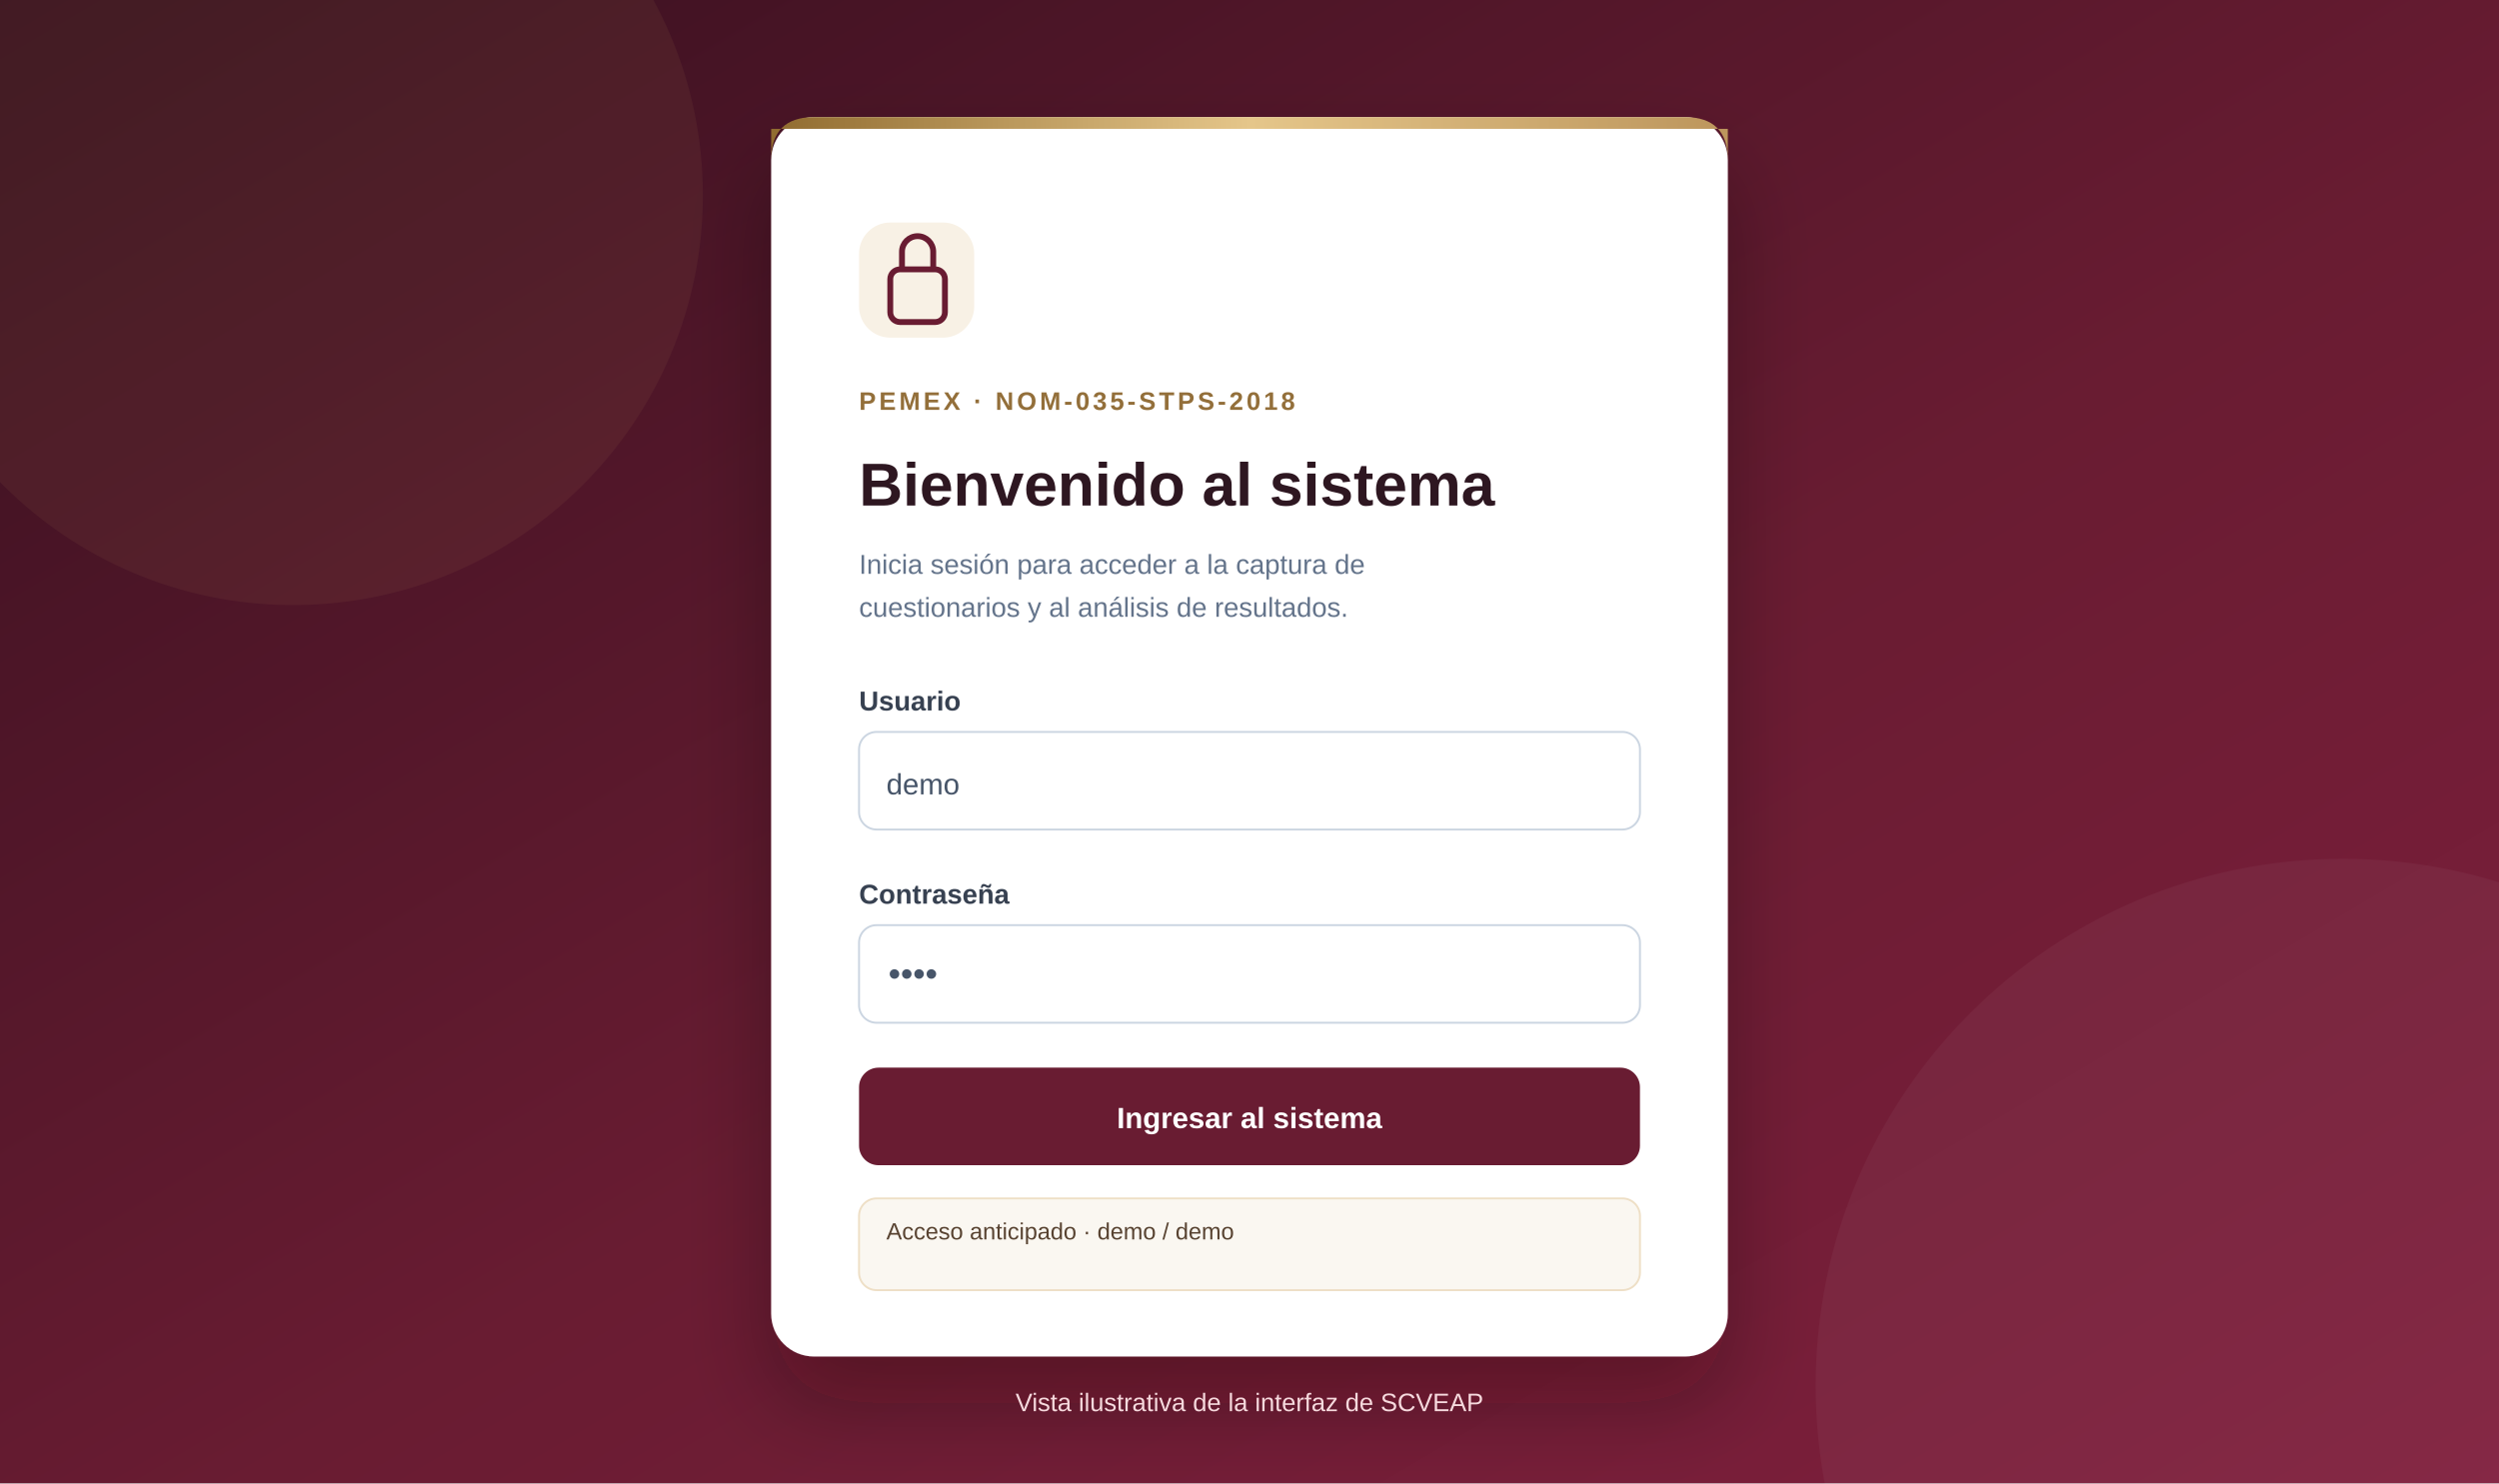
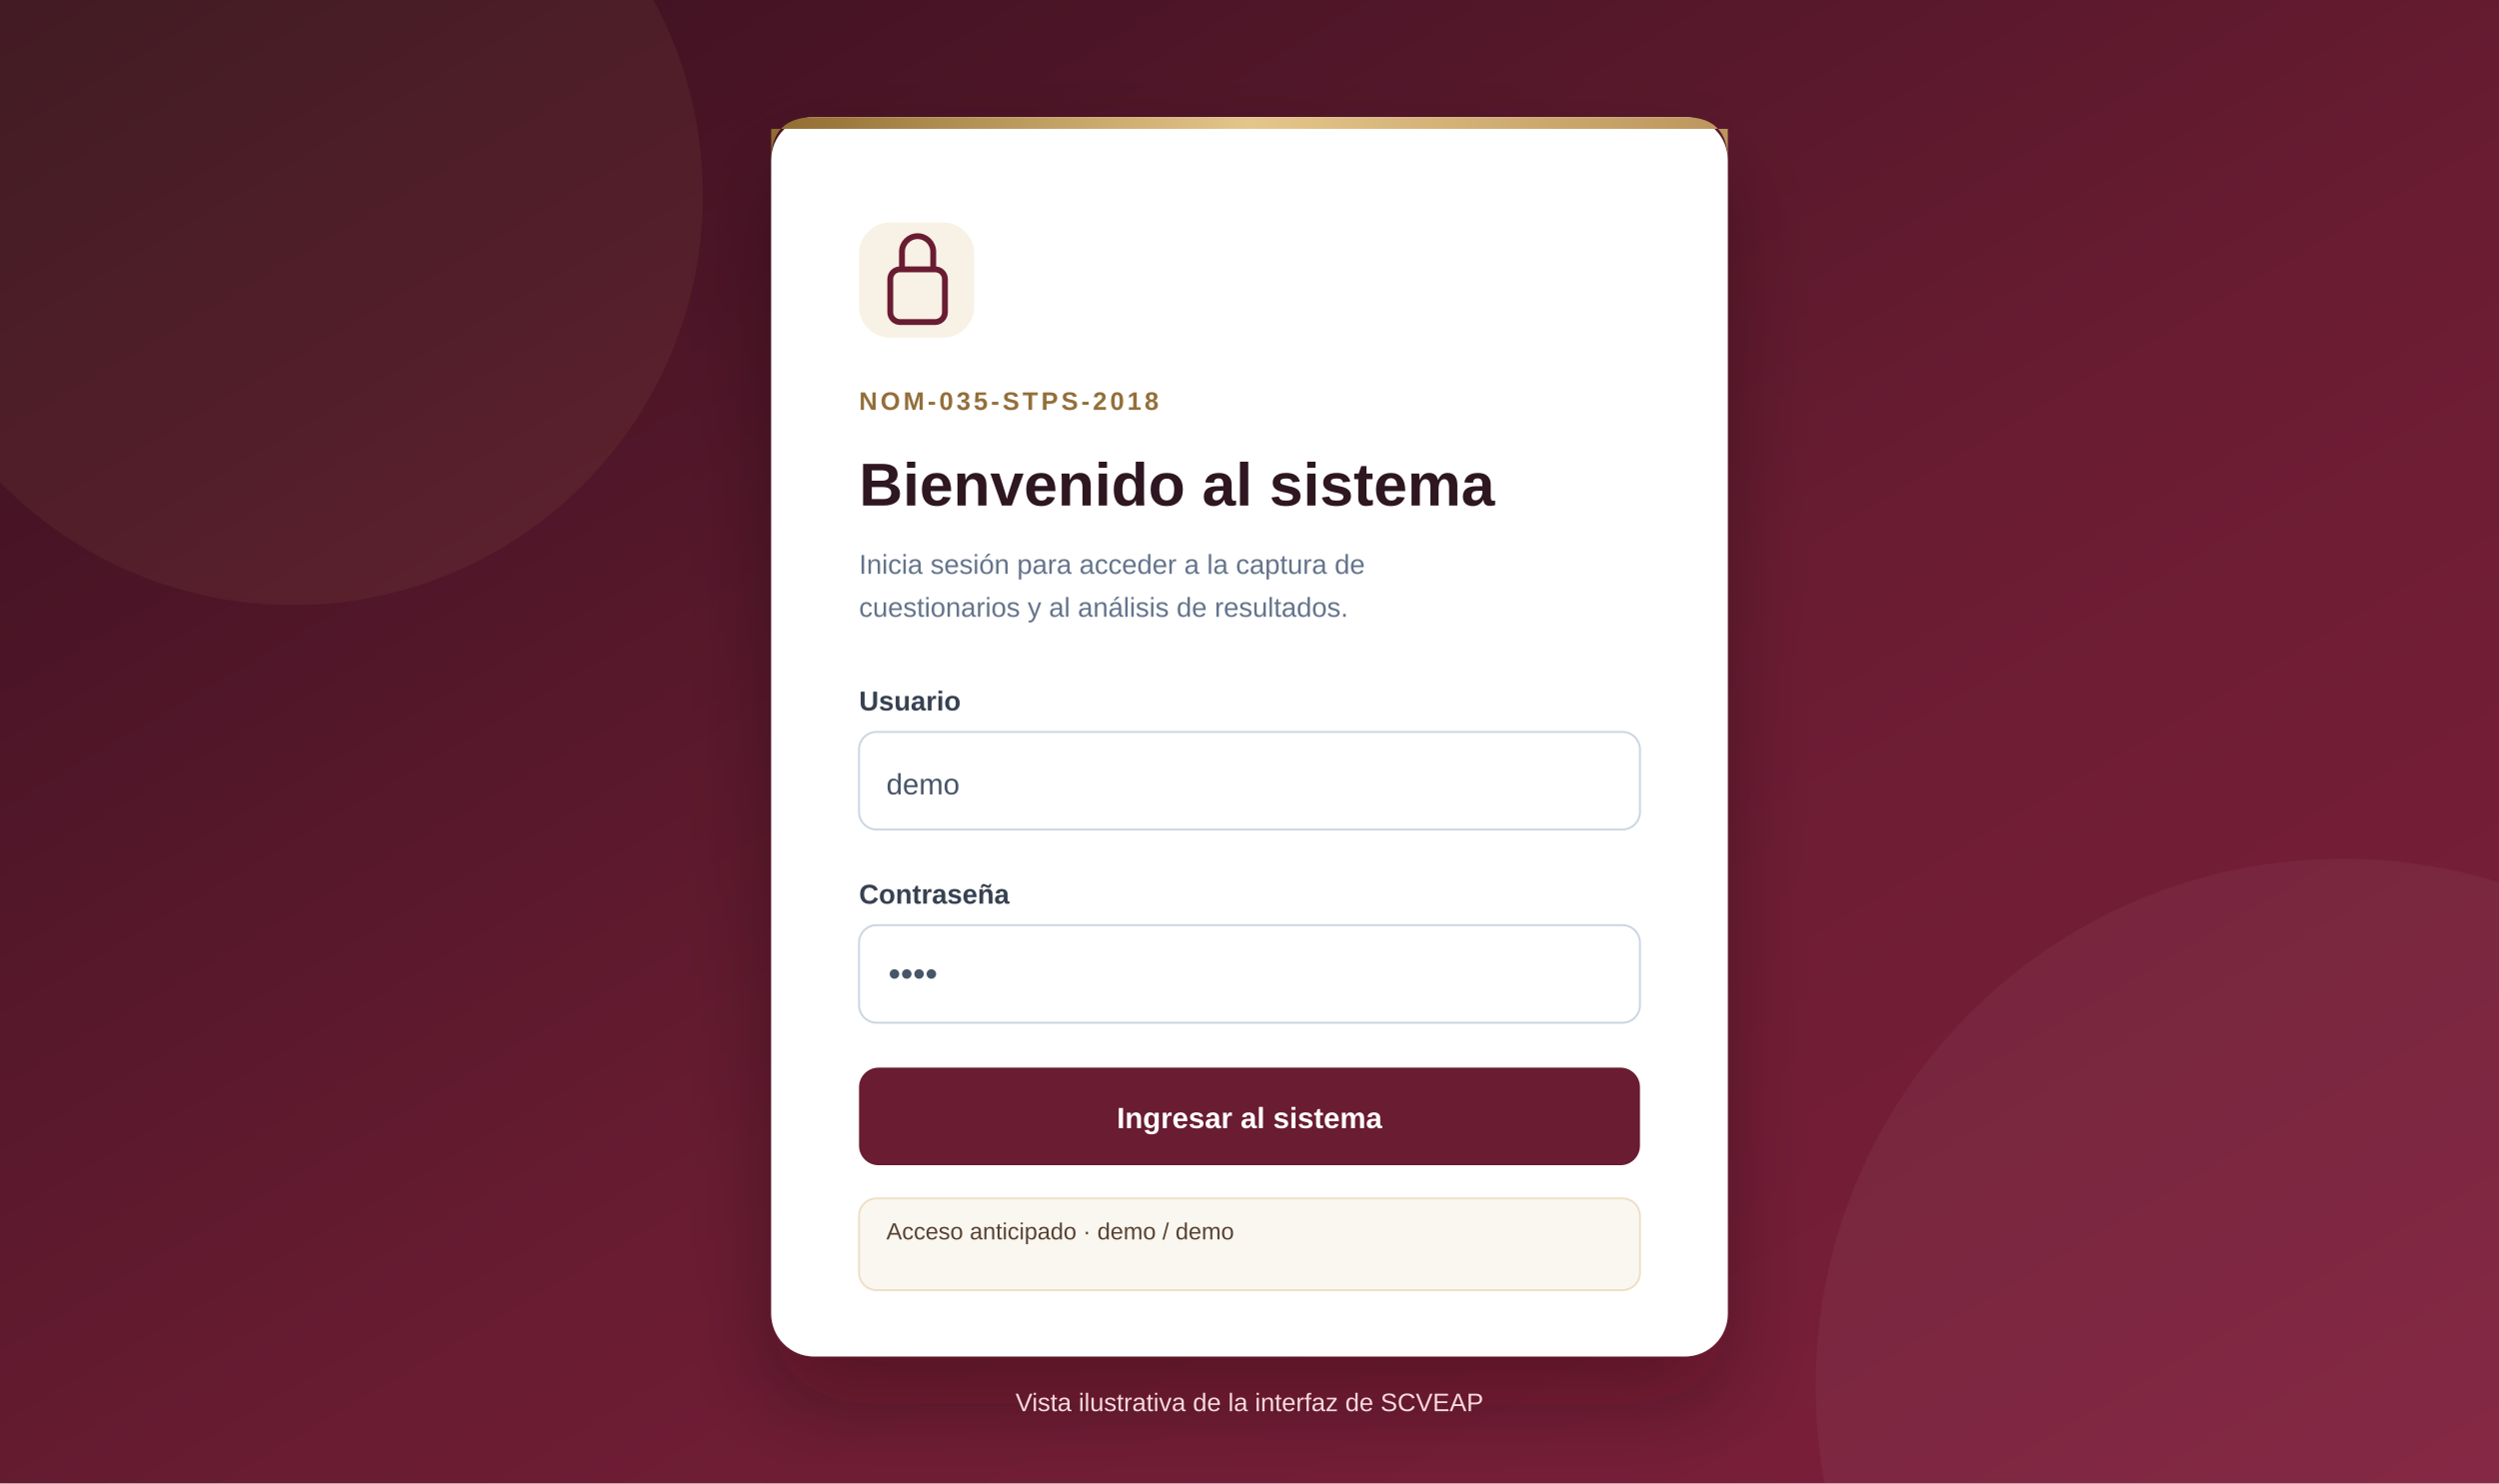
<svg xmlns="http://www.w3.org/2000/svg" width="1280" height="760" viewBox="0 0 1280 760" role="img" aria-labelledby="t d">
  <defs>
    <linearGradient id="bg" x1="0" y1="0" x2="1" y2="1">
      <stop stop-color="#37101f" />
      <stop offset=".55" stop-color="#691c32" />
      <stop offset="1" stop-color="#801f3d" />
    </linearGradient>
    <linearGradient id="gold">
      <stop stop-color="#906b2f" />
      <stop offset=".5" stop-color="#e5c68a" />
      <stop offset="1" stop-color="#bc955c" />
    </linearGradient>
    <filter id="shadow" x="-25%" y="-25%" width="150%" height="160%">
      <feDropShadow dx="0" dy="24" stdDeviation="22" flood-color="#190910" flood-opacity=".3" />
    </filter>
  </defs>
  <rect width="1280" height="760" fill="url(#bg)" />
  <circle cx="150" cy="100" r="210" fill="#bc955c" opacity=".08" />
  <circle cx="1200" cy="710" r="270" fill="#fff" opacity=".04" />
  <rect x="395" y="60" width="490" height="635" rx="22" fill="#fff" filter="url(#shadow)" />
  <path d="M417 60H863Q885 60 885 82V66H395V82Q395 60 417 60" fill="url(#gold)" />
  <rect x="440" y="114" width="59" height="59" rx="16" fill="#f8f1e5" />
  <rect x="456" y="138" width="28" height="27" rx="5" fill="none" stroke="#691c32" stroke-width="3" />
  <path d="M462 138v-9a8 8 0 0 1 16 0v9" fill="none" stroke="#691c32" stroke-width="3" />
  <g font-family="Arial,Helvetica,sans-serif">
-     <text x="440" y="210" font-size="13" letter-spacing="1.6" font-weight="700" fill="#936f3a">PEMEX · NOM-035-STPS-2018</text>
+     <text x="440" y="210" font-size="13" letter-spacing="1.6" font-weight="700" fill="#936f3a">NOM-035-STPS-2018</text>
    <text x="440" y="259" font-size="31" font-weight="800" fill="#2e1721">Bienvenido al sistema</text>
    <text x="440" y="294" font-size="14" fill="#64748b">Inicia sesión para acceder a la captura de</text>
    <text x="440" y="316" font-size="14" fill="#64748b">cuestionarios y al análisis de resultados.</text>
    <text x="440" y="364" font-size="14" font-weight="700" fill="#374151">Usuario</text>
    <rect x="440" y="375" width="400" height="50" rx="9" fill="white" stroke="#cbd5e1" />
    <text x="454" y="407" font-size="15" fill="#475569">demo</text>
    <text x="440" y="463" font-size="14" font-weight="700" fill="#374151">Contraseña</text>
    <rect x="440" y="474" width="400" height="50" rx="9" fill="white" stroke="#cbd5e1" />
    <text x="455" y="505" font-size="18" fill="#475569">••••</text>
    <rect x="440" y="547" width="400" height="50" rx="10" fill="#691c32" />
    <text x="640" y="578" text-anchor="middle" font-size="15" font-weight="700" fill="white">Ingresar al sistema</text>
    <rect x="440" y="614" width="400" height="47" rx="9" fill="#faf7f1" stroke="#eedfc6" />
    <text x="454" y="635" font-size="12" fill="#584331">Acceso anticipado · demo / demo</text>
    <text x="640" y="723" text-anchor="middle" font-size="13" fill="#f6d9dd">Vista ilustrativa de la interfaz de SCVEAP</text>
  </g>
</svg>
